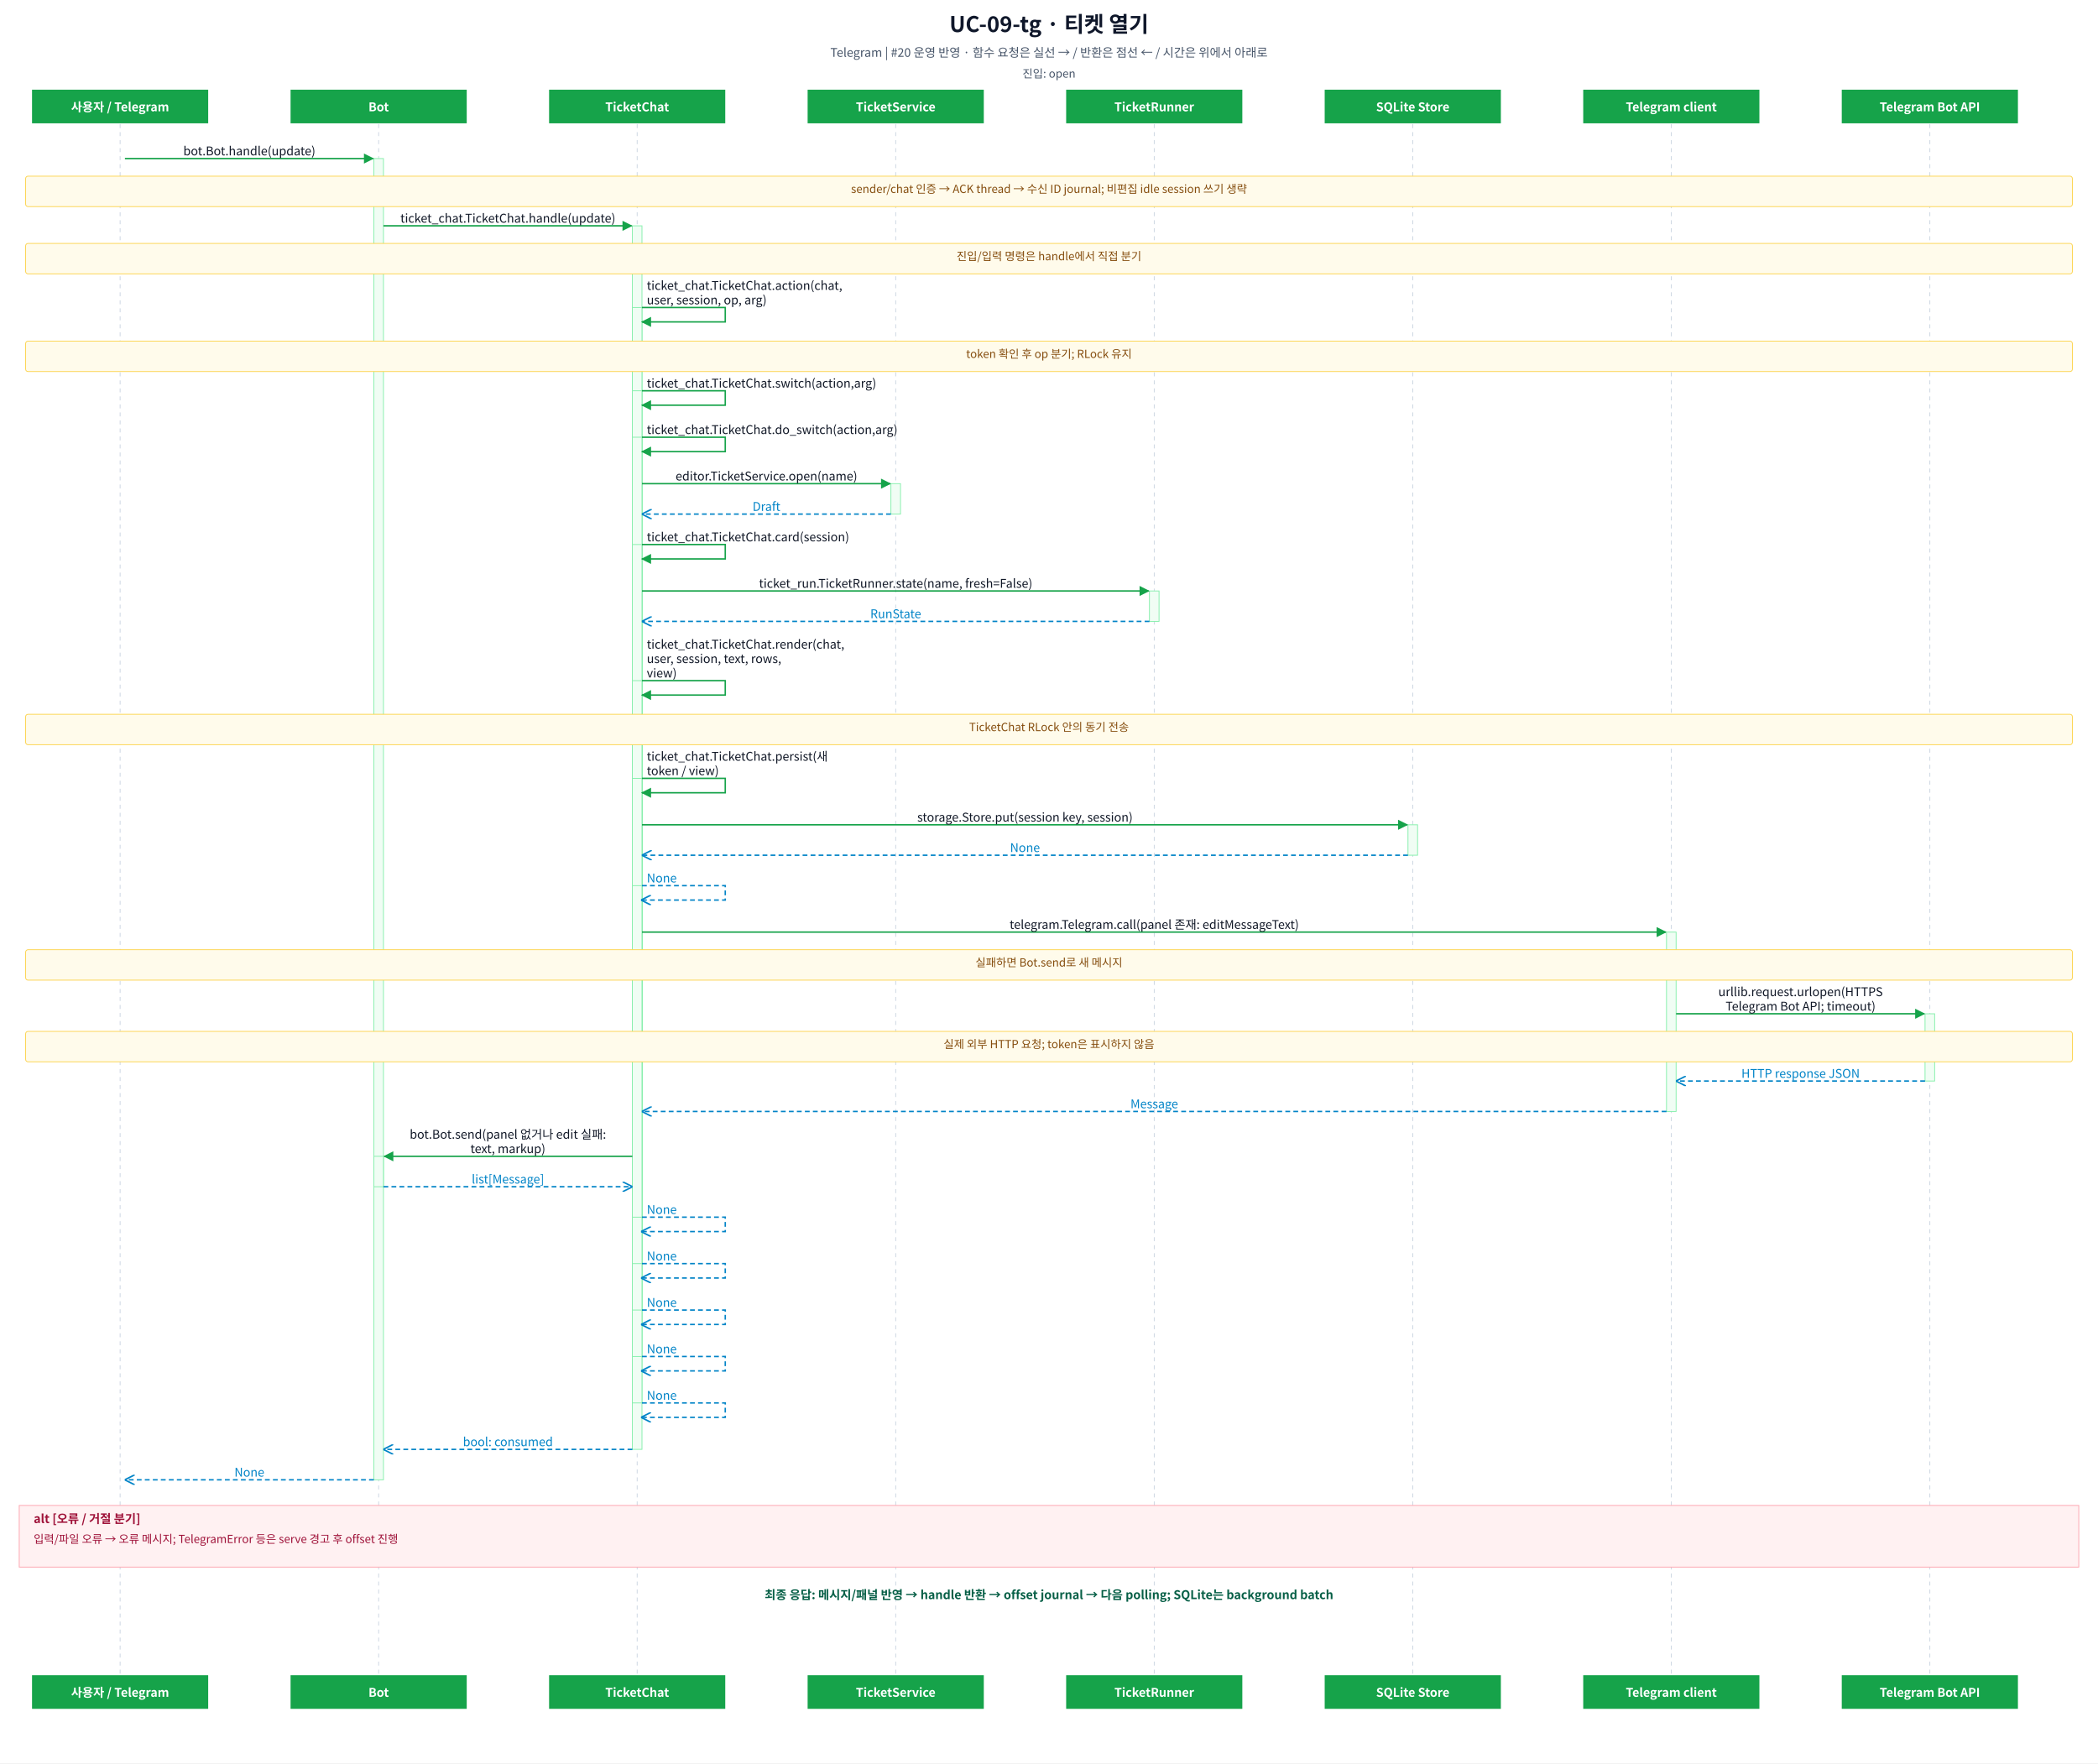
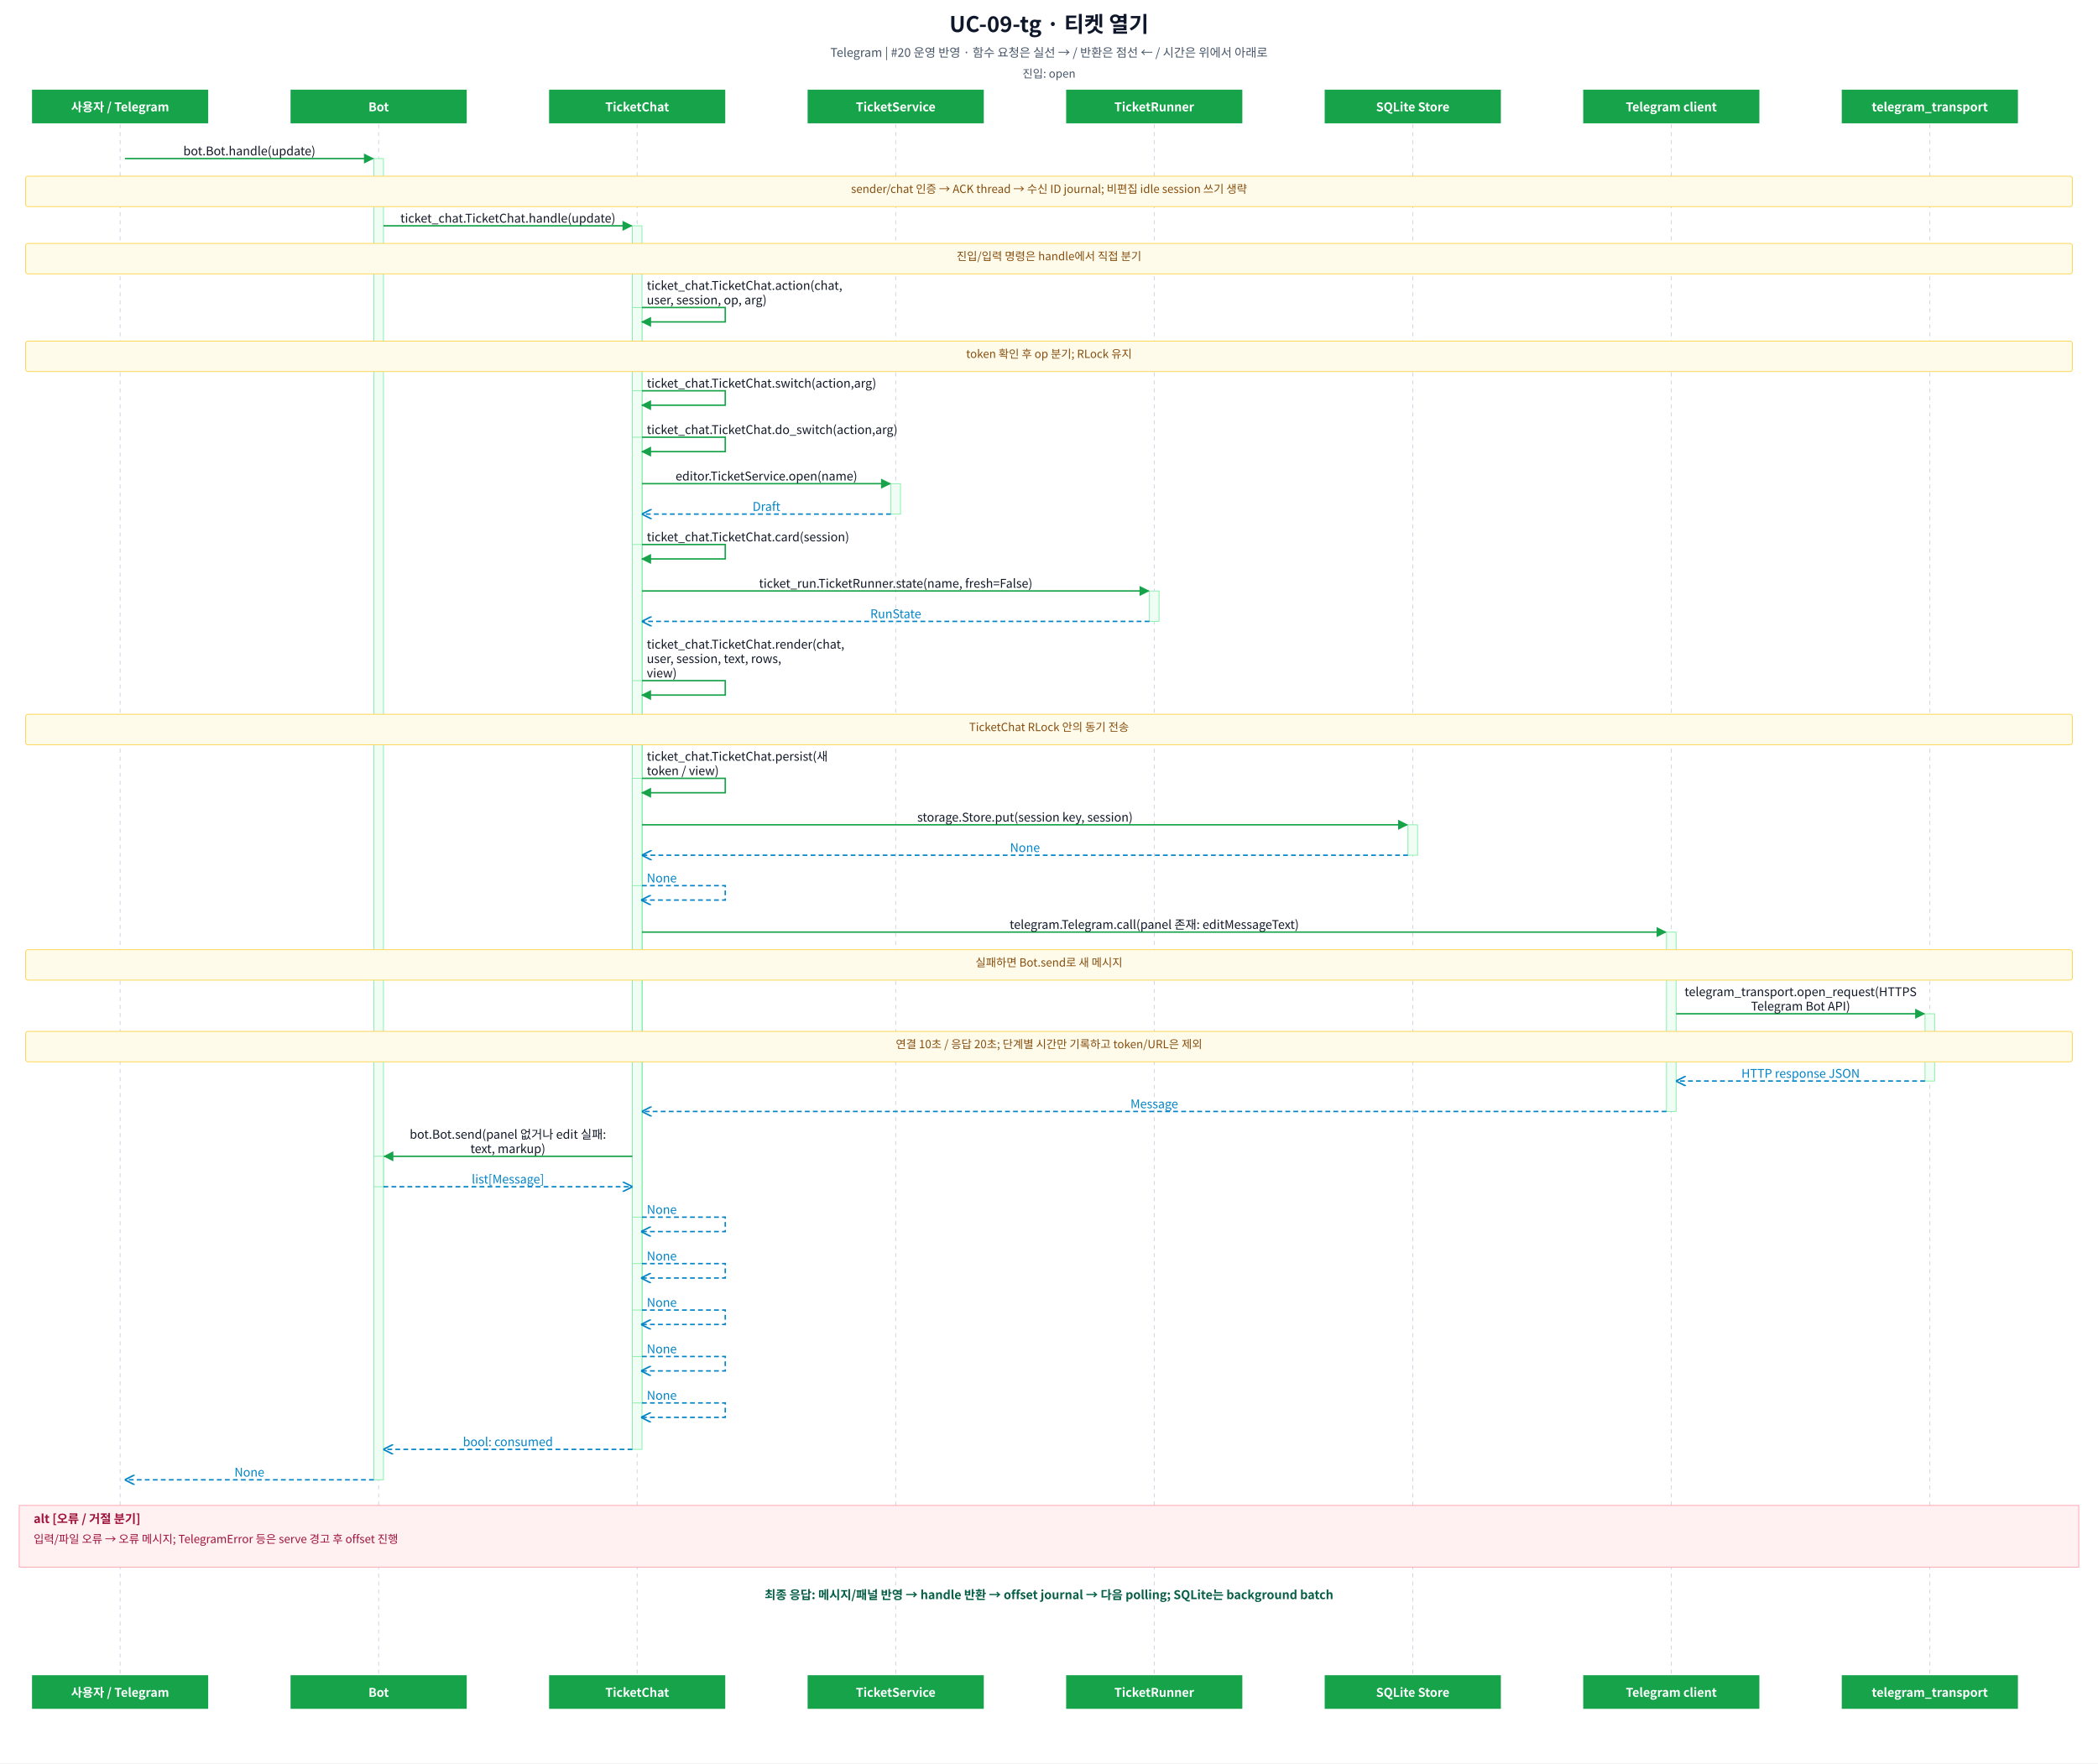
<svg xmlns="http://www.w3.org/2000/svg" width="2620" height="2202" viewBox="0 0 2620 2202" role="img" aria-label="티켓 열기">
  <defs>
    <marker id="req" viewBox="0 0 10 10" refX="9" refY="5" markerWidth="7" markerHeight="7" orient="auto-start-reverse">
      <path d="M0 0 L10 5 L0 10 z" fill="#16a34a" />
    </marker>
    <marker id="ret" viewBox="0 0 10 10" refX="9" refY="5" markerWidth="7" markerHeight="7" orient="auto-start-reverse">
      <path d="M0 0 L10 5 L0 10" fill="none" stroke="#0284c7" stroke-width="1.5" />
    </marker>
  </defs>
  <rect width="100%" height="100%" fill="white" />
  <g font-family="Noto Sans CJK KR, sans-serif">
    <text x="1310.0" y="40" text-anchor="middle" font-size="27" fill="#0f172a" font-weight="700">UC-09-tg · 티켓 열기</text>
    <text x="1310.0" y="71" text-anchor="middle" font-size="15" fill="#475569">Telegram | #20 운영 반영 · 함수 요청은 실선 → / 반환은 점선 ← / 시간은 위에서 아래로</text>
    <text x="1310.0" y="97" text-anchor="middle" font-size="14" fill="#475569">진입: open</text>
    <path d="M150.0,155 V2092" stroke="#cbd5e1" stroke-dasharray="5 5" />
    <rect x="40.0" y="112" width="220" height="42" fill="#16a34a" />
    <text x="150.0" y="139" text-anchor="middle" font-size="15" fill="white" font-weight="700">사용자 / Telegram</text>
    <rect x="40.0" y="2092" width="220" height="42" fill="#16a34a" />
    <text x="150.0" y="2119" text-anchor="middle" font-size="15" fill="white" font-weight="700">사용자 / Telegram</text>
    <path d="M472.857,155 V2092" stroke="#cbd5e1" stroke-dasharray="5 5" />
    <rect x="362.857" y="112" width="220" height="42" fill="#16a34a" />
    <text x="472.857" y="139" text-anchor="middle" font-size="15" fill="white" font-weight="700">Bot</text>
    <rect x="362.857" y="2092" width="220" height="42" fill="#16a34a" />
    <text x="472.857" y="2119" text-anchor="middle" font-size="15" fill="white" font-weight="700">Bot</text>
    <path d="M795.714,155 V2092" stroke="#cbd5e1" stroke-dasharray="5 5" />
    <rect x="685.714" y="112" width="220" height="42" fill="#16a34a" />
    <text x="795.714" y="139" text-anchor="middle" font-size="15" fill="white" font-weight="700">TicketChat</text>
    <rect x="685.714" y="2092" width="220" height="42" fill="#16a34a" />
    <text x="795.714" y="2119" text-anchor="middle" font-size="15" fill="white" font-weight="700">TicketChat</text>
    <path d="M1118.571,155 V2092" stroke="#cbd5e1" stroke-dasharray="5 5" />
    <rect x="1008.571" y="112" width="220" height="42" fill="#16a34a" />
    <text x="1118.571" y="139" text-anchor="middle" font-size="15" fill="white" font-weight="700">TicketService</text>
    <rect x="1008.571" y="2092" width="220" height="42" fill="#16a34a" />
    <text x="1118.571" y="2119" text-anchor="middle" font-size="15" fill="white" font-weight="700">TicketService</text>
    <path d="M1441.429,155 V2092" stroke="#cbd5e1" stroke-dasharray="5 5" />
    <rect x="1331.429" y="112" width="220" height="42" fill="#16a34a" />
    <text x="1441.429" y="139" text-anchor="middle" font-size="15" fill="white" font-weight="700">TicketRunner</text>
    <rect x="1331.429" y="2092" width="220" height="42" fill="#16a34a" />
    <text x="1441.429" y="2119" text-anchor="middle" font-size="15" fill="white" font-weight="700">TicketRunner</text>
    <path d="M1764.286,155 V2092" stroke="#cbd5e1" stroke-dasharray="5 5" />
    <rect x="1654.286" y="112" width="220" height="42" fill="#16a34a" />
    <text x="1764.286" y="139" text-anchor="middle" font-size="15" fill="white" font-weight="700">SQLite Store</text>
    <rect x="1654.286" y="2092" width="220" height="42" fill="#16a34a" />
    <text x="1764.286" y="2119" text-anchor="middle" font-size="15" fill="white" font-weight="700">SQLite Store</text>
    <path d="M2087.143,155 V2092" stroke="#cbd5e1" stroke-dasharray="5 5" />
    <rect x="1977.143" y="112" width="220" height="42" fill="#16a34a" />
    <text x="2087.143" y="139" text-anchor="middle" font-size="15" fill="white" font-weight="700">Telegram client</text>
    <rect x="1977.143" y="2092" width="220" height="42" fill="#16a34a" />
    <text x="2087.143" y="2119" text-anchor="middle" font-size="15" fill="white" font-weight="700">Telegram client</text>
    <path d="M2410.0,155 V2092" stroke="#cbd5e1" stroke-dasharray="5 5" />
    <rect x="2300.0" y="112" width="220" height="42" fill="#16a34a" />
-     <text x="2410.0" y="139" text-anchor="middle" font-size="15" fill="white" font-weight="700">Telegram Bot API</text>
+     <text x="2410.0" y="139" text-anchor="middle" font-size="15" fill="white" font-weight="700">telegram_transport</text>
    <rect x="2300.0" y="2092" width="220" height="42" fill="#16a34a" />
-     <text x="2410.0" y="2119" text-anchor="middle" font-size="15" fill="white" font-weight="700">Telegram Bot API</text>
+     <text x="2410.0" y="2119" text-anchor="middle" font-size="15" fill="white" font-weight="700">telegram_transport</text>
    <rect x="466.857" y="198" width="12" height="1650" fill="#f0fdf4" stroke="#86efac" />
    <rect x="789.714" y="282" width="12" height="1528" fill="#f0fdf4" stroke="#86efac" />
    <rect x="789.714" y="384" width="12" height="1368" fill="#f0fdf4" stroke="#86efac" />
    <rect x="789.714" y="488" width="12" height="1206" fill="#f0fdf4" stroke="#86efac" />
    <rect x="789.714" y="546" width="12" height="1090" fill="#f0fdf4" stroke="#86efac" />
    <rect x="789.714" y="680" width="12" height="898" fill="#f0fdf4" stroke="#86efac" />
    <rect x="789.714" y="850" width="12" height="670" fill="#f0fdf4" stroke="#86efac" />
    <rect x="2081.143" y="1164" width="12" height="224" fill="#f0fdf4" stroke="#86efac" />
    <rect x="789.714" y="972" width="12" height="134" fill="#f0fdf4" stroke="#86efac" />
    <rect x="2404.0" y="1266" width="12" height="84" fill="#f0fdf4" stroke="#86efac" />
    <rect x="1112.571" y="604" width="12" height="38" fill="#f0fdf4" stroke="#86efac" />
    <rect x="1435.429" y="738" width="12" height="38" fill="#f0fdf4" stroke="#86efac" />
    <rect x="1758.286" y="1030" width="12" height="38" fill="#f0fdf4" stroke="#86efac" />
    <rect x="466.857" y="1444" width="12" height="38" fill="#f0fdf4" stroke="#86efac" />
    <path d="M156.0,198 H465.857" fill="none" stroke="#16a34a" stroke-width="1.8" marker-end="url(#req)" />
    <text x="311.429" y="194" text-anchor="middle" font-size="15" fill="#111827">bot.Bot.handle(update)</text>
    <rect x="32" y="220" width="2556" height="38" rx="3" fill="#fffbeb" stroke="#fcd34d" />
    <text x="1310.0" y="241" text-anchor="middle" font-size="14" fill="#854d0e">sender/chat 인증 → ACK thread → 수신 ID journal; 비편집 idle session 쓰기 생략</text>
    <path d="M478.857,282 H788.714" fill="none" stroke="#16a34a" stroke-width="1.8" marker-end="url(#req)" />
    <text x="634.286" y="278" text-anchor="middle" font-size="15" fill="#111827">ticket_chat.TicketChat.handle(update)</text>
    <rect x="32" y="304" width="2556" height="38" rx="3" fill="#fffbeb" stroke="#fcd34d" />
    <text x="1310.0" y="325" text-anchor="middle" font-size="14" fill="#854d0e">진입/입력 명령은 handle에서 직접 분기</text>
    <path d="M801.714,384 H905.714 V402 H801.714" fill="none" stroke="#16a34a" stroke-width="1.8" marker-end="url(#req)" />
    <text x="807.714" y="362" text-anchor="start" font-size="15" fill="#111827">ticket_chat.TicketChat.action(chat,</text>
    <text x="807.714" y="380" text-anchor="start" font-size="15" fill="#111827">user, session, op, arg)</text>
    <rect x="32" y="426" width="2556" height="38" rx="3" fill="#fffbeb" stroke="#fcd34d" />
    <text x="1310.0" y="447" text-anchor="middle" font-size="14" fill="#854d0e">token 확인 후 op 분기; RLock 유지</text>
    <path d="M801.714,488 H905.714 V506 H801.714" fill="none" stroke="#16a34a" stroke-width="1.8" marker-end="url(#req)" />
    <text x="807.714" y="484" text-anchor="start" font-size="15" fill="#111827">ticket_chat.TicketChat.switch(action,arg)</text>
    <path d="M801.714,546 H905.714 V564 H801.714" fill="none" stroke="#16a34a" stroke-width="1.8" marker-end="url(#req)" />
    <text x="807.714" y="542" text-anchor="start" font-size="15" fill="#111827">ticket_chat.TicketChat.do_switch(action,arg)</text>
    <path d="M801.714,604 H1111.571" fill="none" stroke="#16a34a" stroke-width="1.8" marker-end="url(#req)" />
    <text x="957.143" y="600" text-anchor="middle" font-size="15" fill="#111827">editor.TicketService.open(name)</text>
    <path d="M1112.571,642 H802.714" fill="none" stroke="#0284c7" stroke-width="1.8" stroke-dasharray="6 4" marker-end="url(#ret)" />
    <text x="957.143" y="638" text-anchor="middle" font-size="15" fill="#0284c7">Draft</text>
    <path d="M801.714,680 H905.714 V698 H801.714" fill="none" stroke="#16a34a" stroke-width="1.8" marker-end="url(#req)" />
    <text x="807.714" y="676" text-anchor="start" font-size="15" fill="#111827">ticket_chat.TicketChat.card(session)</text>
    <path d="M801.714,738 H1434.429" fill="none" stroke="#16a34a" stroke-width="1.8" marker-end="url(#req)" />
    <text x="1118.571" y="734" text-anchor="middle" font-size="15" fill="#111827">ticket_run.TicketRunner.state(name, fresh=False)</text>
    <path d="M1435.429,776 H802.714" fill="none" stroke="#0284c7" stroke-width="1.8" stroke-dasharray="6 4" marker-end="url(#ret)" />
    <text x="1118.571" y="772" text-anchor="middle" font-size="15" fill="#0284c7">RunState</text>
    <path d="M801.714,850 H905.714 V868 H801.714" fill="none" stroke="#16a34a" stroke-width="1.8" marker-end="url(#req)" />
    <text x="807.714" y="810" text-anchor="start" font-size="15" fill="#111827">ticket_chat.TicketChat.render(chat,</text>
    <text x="807.714" y="828" text-anchor="start" font-size="15" fill="#111827">user, session, text, rows,</text>
    <text x="807.714" y="846" text-anchor="start" font-size="15" fill="#111827">view)</text>
    <rect x="32" y="892" width="2556" height="38" rx="3" fill="#fffbeb" stroke="#fcd34d" />
    <text x="1310.0" y="913" text-anchor="middle" font-size="14" fill="#854d0e">TicketChat RLock 안의 동기 전송</text>
    <path d="M801.714,972 H905.714 V990 H801.714" fill="none" stroke="#16a34a" stroke-width="1.8" marker-end="url(#req)" />
    <text x="807.714" y="950" text-anchor="start" font-size="15" fill="#111827">ticket_chat.TicketChat.persist(새</text>
    <text x="807.714" y="968" text-anchor="start" font-size="15" fill="#111827">token / view)</text>
    <path d="M801.714,1030 H1757.286" fill="none" stroke="#16a34a" stroke-width="1.8" marker-end="url(#req)" />
    <text x="1280.0" y="1026" text-anchor="middle" font-size="15" fill="#111827">storage.Store.put(session key, session)</text>
    <path d="M1758.286,1068 H802.714" fill="none" stroke="#0284c7" stroke-width="1.8" stroke-dasharray="6 4" marker-end="url(#ret)" />
    <text x="1280.0" y="1064" text-anchor="middle" font-size="15" fill="#0284c7">None</text>
    <path d="M801.714,1106 H905.714 V1124 H801.714" fill="none" stroke="#0284c7" stroke-width="1.8" stroke-dasharray="6 4" marker-end="url(#ret)" />
    <text x="807.714" y="1102" text-anchor="start" font-size="15" fill="#0284c7">None</text>
    <path d="M801.714,1164 H2080.143" fill="none" stroke="#16a34a" stroke-width="1.8" marker-end="url(#req)" />
    <text x="1441.429" y="1160" text-anchor="middle" font-size="15" fill="#111827">telegram.Telegram.call(panel 존재: editMessageText)</text>
    <rect x="32" y="1186" width="2556" height="38" rx="3" fill="#fffbeb" stroke="#fcd34d" />
    <text x="1310.0" y="1207" text-anchor="middle" font-size="14" fill="#854d0e">실패하면 Bot.send로 새 메시지</text>
    <path d="M2093.143,1266 H2403.0" fill="none" stroke="#16a34a" stroke-width="1.8" marker-end="url(#req)" />
-     <text x="2248.571" y="1244" text-anchor="middle" font-size="15" fill="#111827">urllib.request.urlopen(HTTPS</text>
-     <text x="2248.571" y="1262" text-anchor="middle" font-size="15" fill="#111827">Telegram Bot API; timeout)</text>
+     <text x="2248.571" y="1244" text-anchor="middle" font-size="15" fill="#111827">telegram_transport.open_request(HTTPS</text>
+     <text x="2248.571" y="1262" text-anchor="middle" font-size="15" fill="#111827">Telegram Bot API)</text>
    <rect x="32" y="1288" width="2556" height="38" rx="3" fill="#fffbeb" stroke="#fcd34d" />
-     <text x="1310.0" y="1309" text-anchor="middle" font-size="14" fill="#854d0e">실제 외부 HTTP 요청; token은 표시하지 않음</text>
+     <text x="1310.0" y="1309" text-anchor="middle" font-size="14" fill="#854d0e">연결 10초 / 응답 20초; 단계별 시간만 기록하고 token/URL은 제외</text>
    <path d="M2404.0,1350 H2094.143" fill="none" stroke="#0284c7" stroke-width="1.8" stroke-dasharray="6 4" marker-end="url(#ret)" />
    <text x="2248.571" y="1346" text-anchor="middle" font-size="15" fill="#0284c7">HTTP response JSON</text>
    <path d="M2081.143,1388 H802.714" fill="none" stroke="#0284c7" stroke-width="1.8" stroke-dasharray="6 4" marker-end="url(#ret)" />
    <text x="1441.429" y="1384" text-anchor="middle" font-size="15" fill="#0284c7">Message</text>
    <path d="M789.714,1444 H479.857" fill="none" stroke="#16a34a" stroke-width="1.8" marker-end="url(#req)" />
    <text x="634.286" y="1422" text-anchor="middle" font-size="15" fill="#111827">bot.Bot.send(panel 없거나 edit 실패:</text>
    <text x="634.286" y="1440" text-anchor="middle" font-size="15" fill="#111827">text, markup)</text>
    <path d="M478.857,1482 H788.714" fill="none" stroke="#0284c7" stroke-width="1.8" stroke-dasharray="6 4" marker-end="url(#ret)" />
    <text x="634.286" y="1478" text-anchor="middle" font-size="15" fill="#0284c7">list[Message]</text>
    <path d="M801.714,1520 H905.714 V1538 H801.714" fill="none" stroke="#0284c7" stroke-width="1.8" stroke-dasharray="6 4" marker-end="url(#ret)" />
    <text x="807.714" y="1516" text-anchor="start" font-size="15" fill="#0284c7">None</text>
    <path d="M801.714,1578 H905.714 V1596 H801.714" fill="none" stroke="#0284c7" stroke-width="1.8" stroke-dasharray="6 4" marker-end="url(#ret)" />
    <text x="807.714" y="1574" text-anchor="start" font-size="15" fill="#0284c7">None</text>
    <path d="M801.714,1636 H905.714 V1654 H801.714" fill="none" stroke="#0284c7" stroke-width="1.8" stroke-dasharray="6 4" marker-end="url(#ret)" />
    <text x="807.714" y="1632" text-anchor="start" font-size="15" fill="#0284c7">None</text>
    <path d="M801.714,1694 H905.714 V1712 H801.714" fill="none" stroke="#0284c7" stroke-width="1.8" stroke-dasharray="6 4" marker-end="url(#ret)" />
    <text x="807.714" y="1690" text-anchor="start" font-size="15" fill="#0284c7">None</text>
    <path d="M801.714,1752 H905.714 V1770 H801.714" fill="none" stroke="#0284c7" stroke-width="1.8" stroke-dasharray="6 4" marker-end="url(#ret)" />
    <text x="807.714" y="1748" text-anchor="start" font-size="15" fill="#0284c7">None</text>
    <path d="M789.714,1810 H479.857" fill="none" stroke="#0284c7" stroke-width="1.8" stroke-dasharray="6 4" marker-end="url(#ret)" />
    <text x="634.286" y="1806" text-anchor="middle" font-size="15" fill="#0284c7">bool: consumed</text>
    <path d="M466.857,1848 H157.0" fill="none" stroke="#0284c7" stroke-width="1.8" stroke-dasharray="6 4" marker-end="url(#ret)" />
    <text x="311.429" y="1844" text-anchor="middle" font-size="15" fill="#0284c7">None</text>
    <rect x="24" y="1880" width="2572" height="77" fill="#fff1f2" stroke="#fda4af" />
    <text x="42" y="1902" text-anchor="start" font-size="15" fill="#9f1239" font-weight="700">alt [오류 / 거절 분기]</text>
    <text x="42" y="1927" text-anchor="start" font-size="14" fill="#9f1239">입력/파일 오류 → 오류 메시지; TelegramError 등은 serve 경고 후 offset 진행</text>
    <text x="1310.0" y="1997" text-anchor="middle" font-size="15" fill="#065f46" font-weight="700">최종 응답: 메시지/패널 반영 → handle 반환 → offset journal → 다음 polling; SQLite는 background batch</text>
  </g>
</svg>
